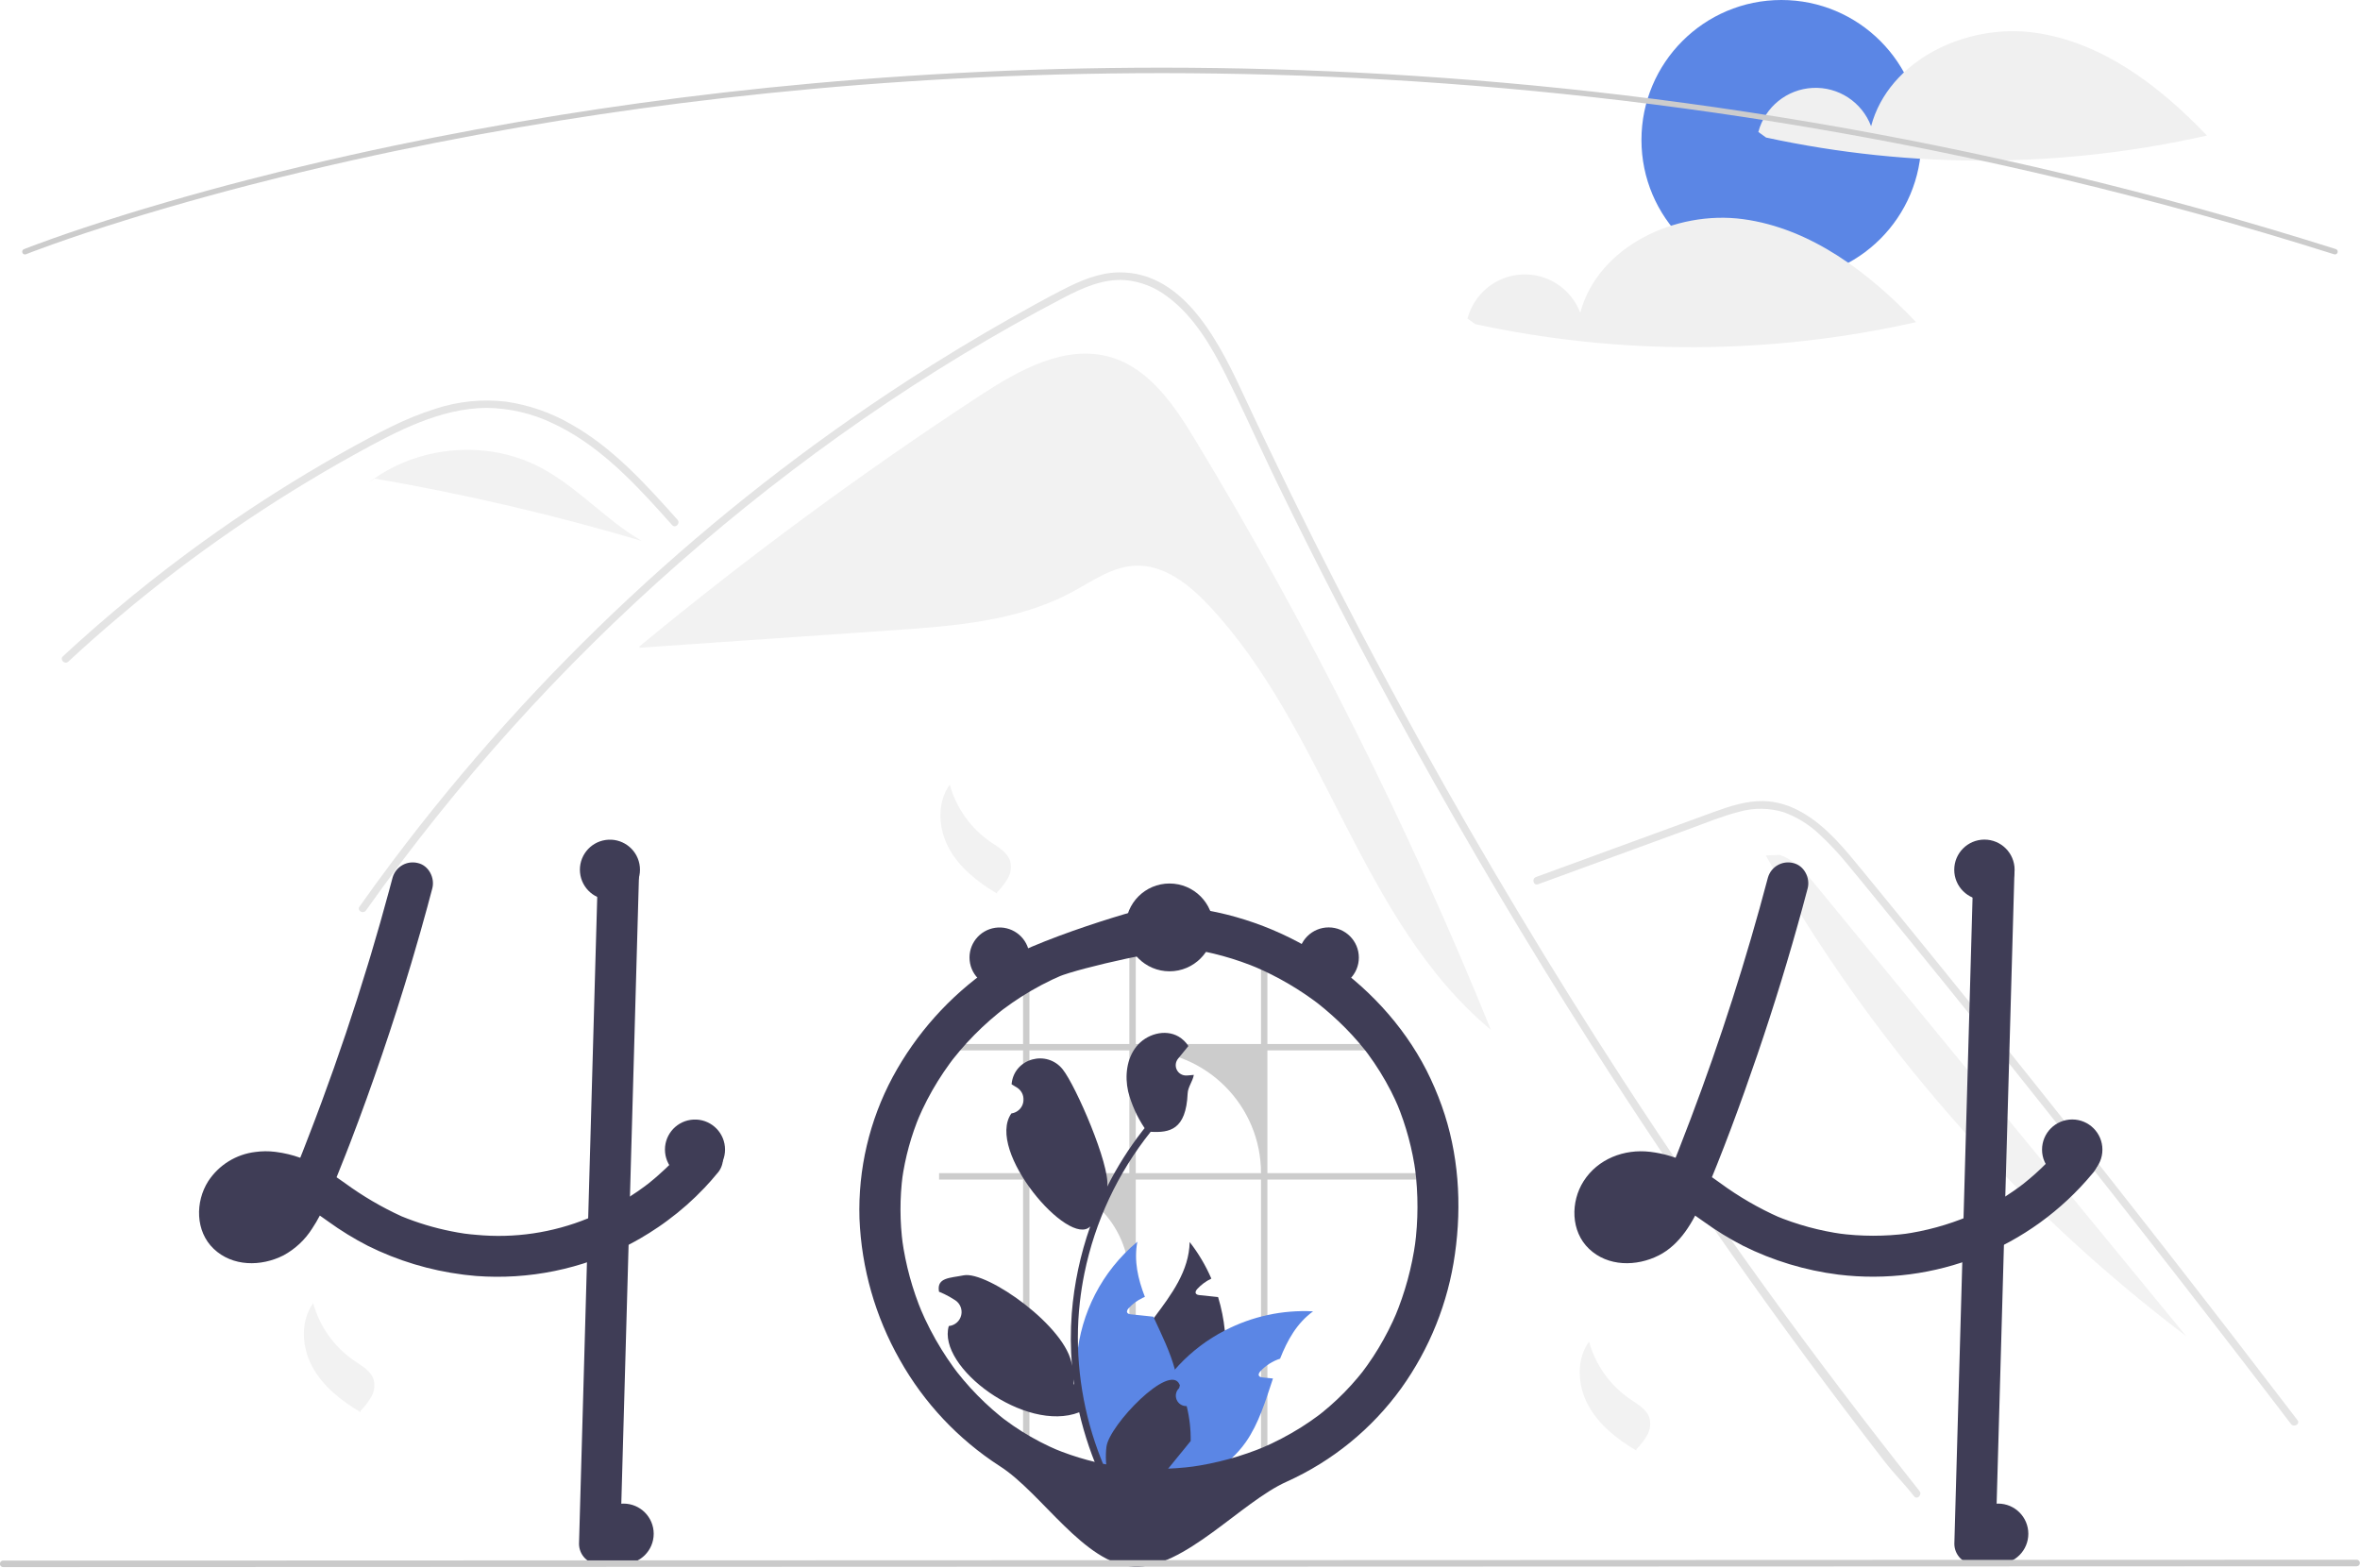
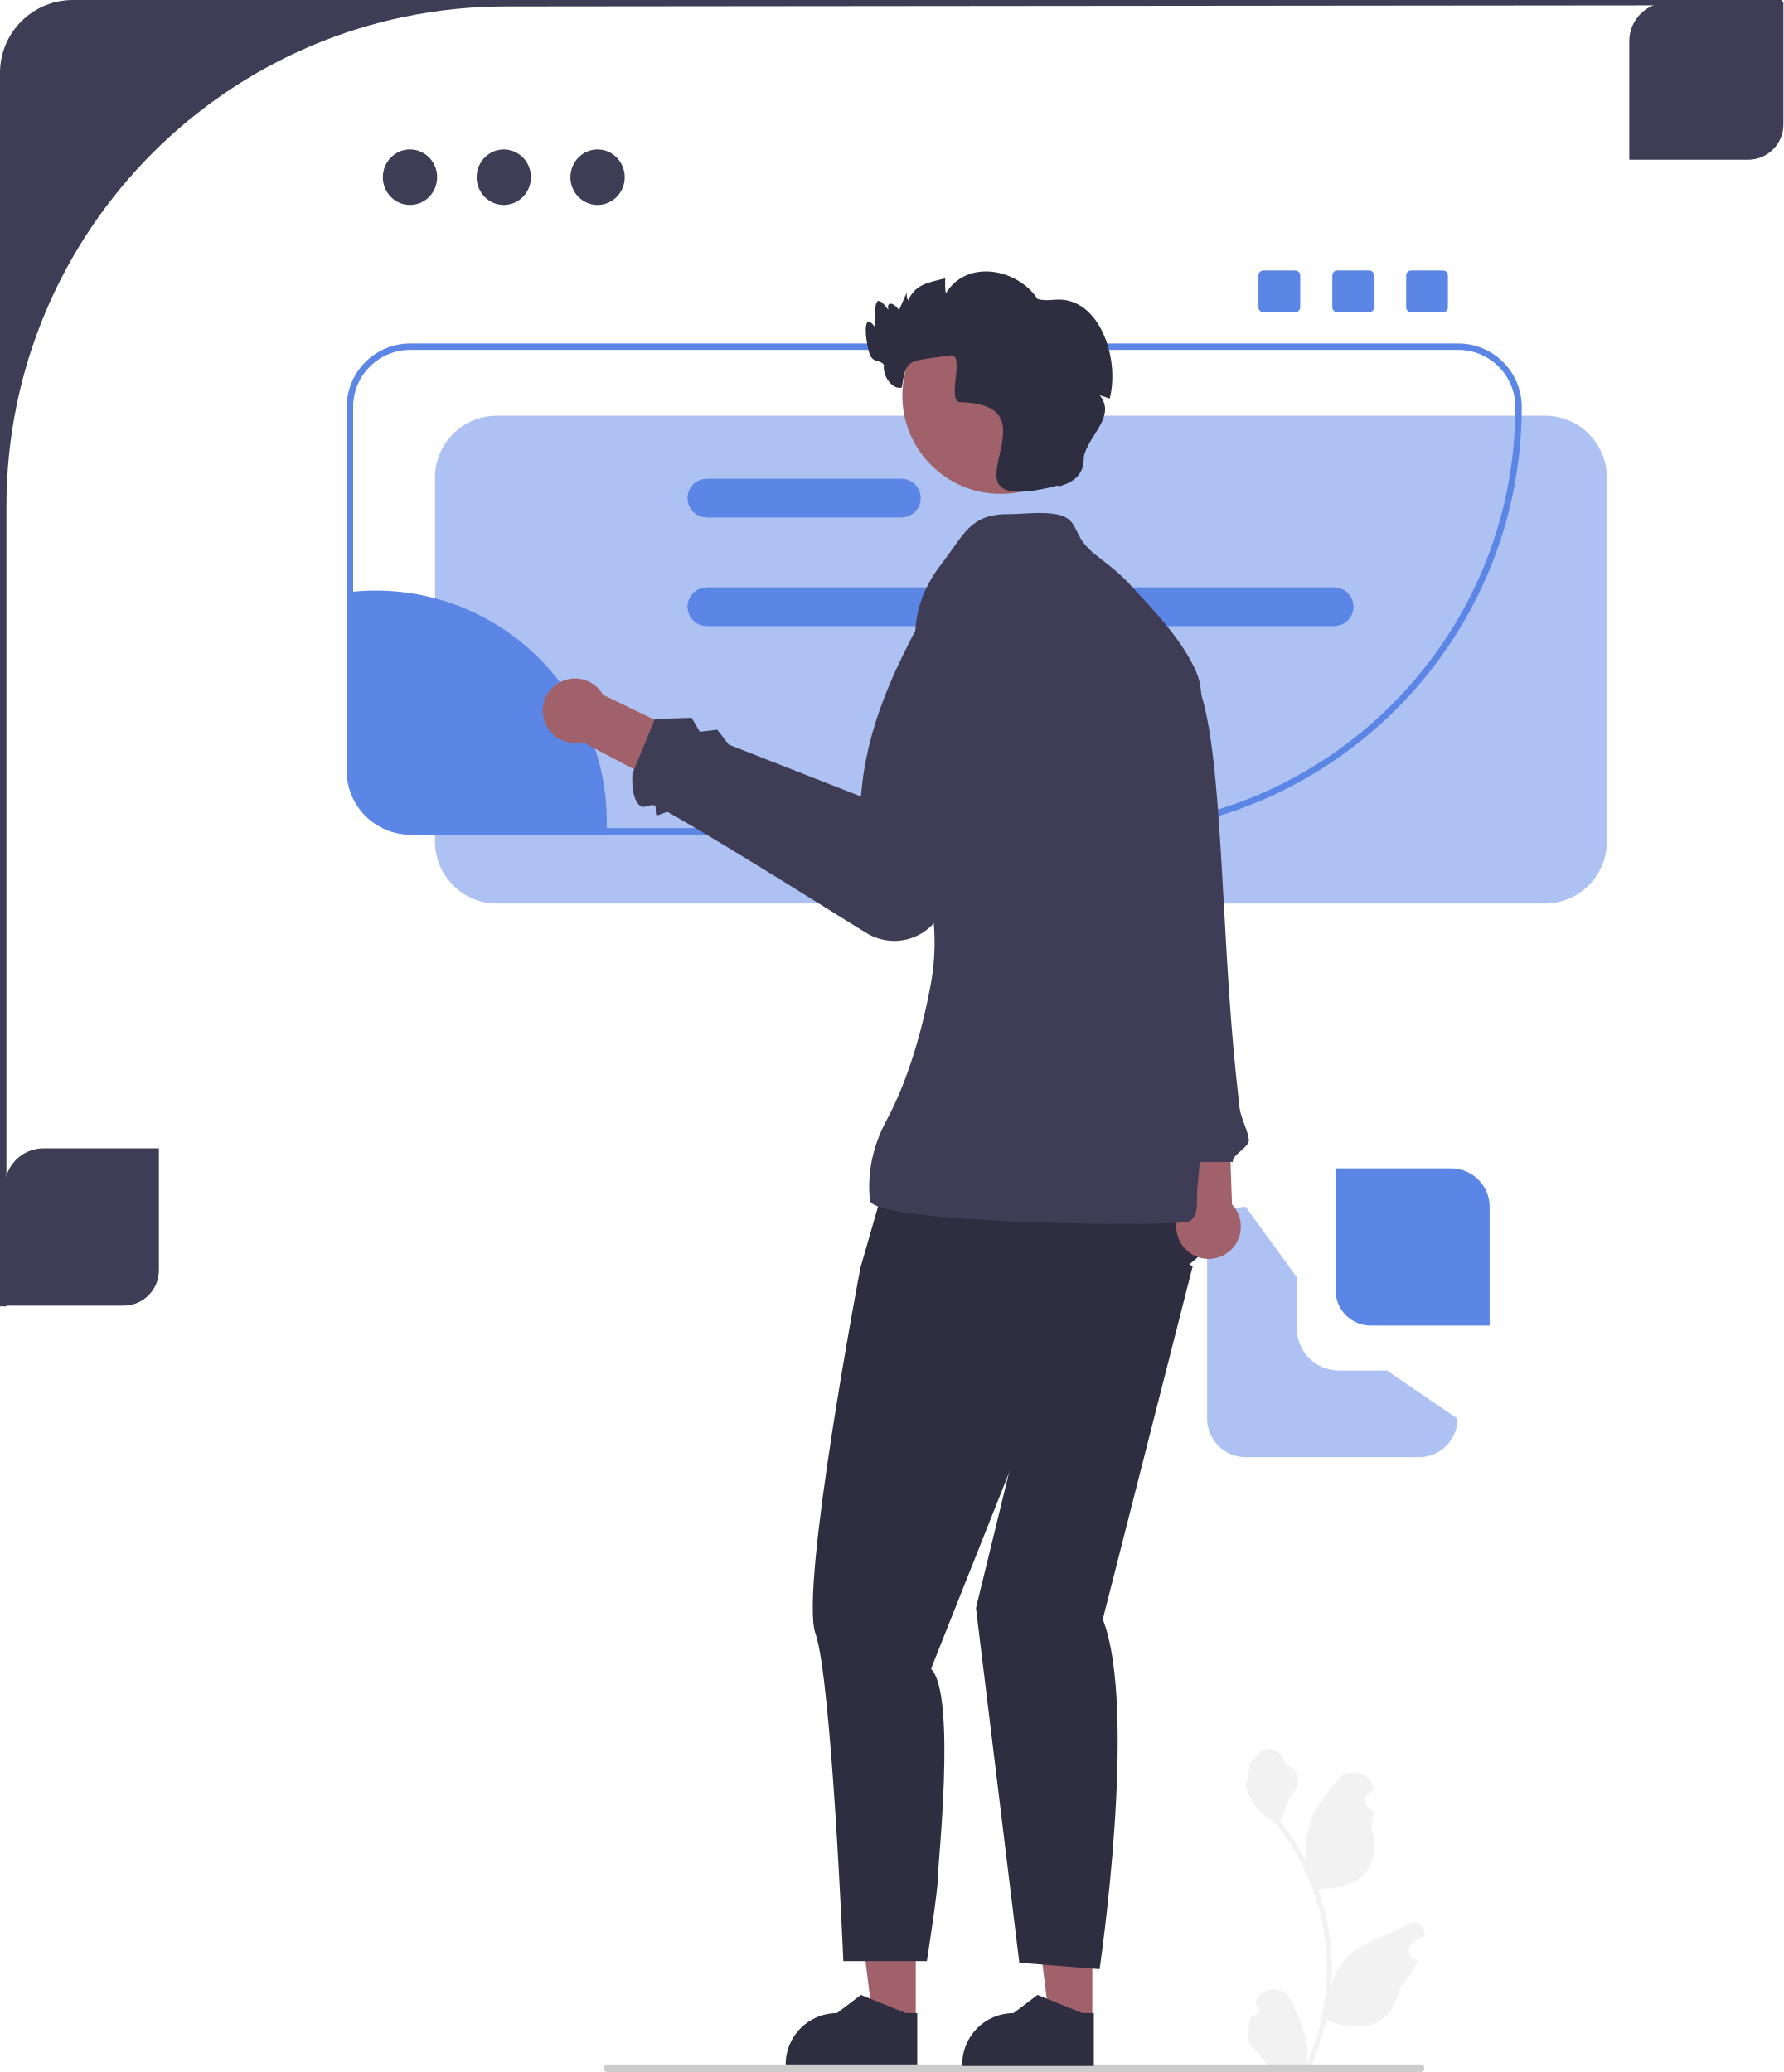
- <svg xmlns="http://www.w3.org/2000/svg" data-name="Layer 1" width="860.131" height="571.148" viewBox="0 0 860.131 571.148">
-   <path d="M605.67,324.953c-7.669-12.684-16.757-26.228-30.99-30.37-16.482-4.796-33.413,4.732-47.775,14.135a1392.157,1392.157,0,0,0-123.893,91.283l.043.492q46.226-3.188,92.451-6.376c22.265-1.535,45.296-3.283,64.972-13.816,7.467-3.997,14.745-9.336,23.206-9.708,10.512-.462,19.677,6.879,26.88,14.549,42.607,45.371,54.937,114.754,102.738,154.616A1516.995,1516.995,0,0,0,605.67,324.953Z" transform="translate(-169.9343 -164.426)" fill="#f2f2f2" />
-   <path d="M867.571,709.781c-4.712-5.95-6.637-7.343-11.285-13.348q-56.764-73.416-106.708-151.792-33.924-53.23-64.483-108.504-14.549-26.278-28.3-52.969-10.67-20.695-20.865-41.638c-1.944-3.988-3.832-7.994-5.711-12.009-4.428-9.442-8.773-18.93-13.439-28.244-5.317-10.616-11.789-21.745-21.553-28.877a29.405,29.405,0,0,0-15.319-5.895c-7.948-.513-15.282,2.769-22.176,6.353-50.439,26.301-97.659,59.276-140.37,96.798A730.778,730.778,0,0,0,303.322,496.247c-1.008,1.439-3.392.064-2.374-1.384q6.009-8.498,12.257-16.813A734.817,734.817,0,0,1,500.805,303.064q18.248-11.826,37.183-22.542c6.362-3.603,12.752-7.16,19.251-10.497,6.371-3.273,13.137-6.215,20.416-6.325,24.77-.385,37.595,27.667,46.405,46.542q4.153,8.911,8.406,17.766,16.075,33.621,33.387,66.628,10.685,20.379,21.837,40.52,34.707,62.718,73.779,122.897c34.506,53.143,68.737,100.089,108.046,149.785C870.596,709.213,868.662,711.175,867.571,709.781Z" transform="translate(-169.9343 -164.426)" fill="#e4e4e4" />
-   <path d="M414.916,355.804c-1.439-1.604-2.869-3.209-4.318-4.813-11.422-12.633-23.679-25.118-39.364-32.361a57.11,57.11,0,0,0-23.927-5.546c-8.562.028-16.932,2.273-24.843,5.418-3.74,1.494-7.398,3.19-11.001,4.996-4.116,2.072-8.159,4.281-12.183,6.509q-11.331,6.27-22.368,13.091-21.961,13.572-42.546,29.216-10.671,8.113-20.902,16.758-9.516,8.031-18.646,16.492c-1.302,1.201-3.245-.743-1.944-1.943,1.604-1.494,3.227-2.979,4.85-4.446q6.875-6.215,13.971-12.193,12.939-10.918,26.549-20.993,21.163-15.676,43.783-29.225,11.304-6.765,22.918-12.963c2.338-1.247,4.703-2.466,7.096-3.621a113.116,113.116,0,0,1,16.868-6.866,60.006,60.006,0,0,1,25.476-2.503,66.327,66.327,0,0,1,23.505,8.131c15.401,8.608,27.346,21.919,38.97,34.909C418.033,355.171,416.099,357.124,414.916,355.804Z" transform="translate(-169.9343 -164.426)" fill="#e4e4e4" />
-   <path d="M730.477,486.711l36.905-13.498,18.323-6.702c5.968-2.183,11.921-4.667,18.09-6.23a28.539,28.539,0,0,1,16.374.209,37.738,37.738,0,0,1,12.771,7.917,103.64,103.64,0,0,1,10.475,11.186c3.989,4.794,7.92,9.639,11.868,14.467q24.441,29.891,48.563,60.041,24.121,30.15,47.92,60.556,23.857,30.48,47.385,61.216,2.882,3.765,5.76,7.534c1.06,1.388,3.449.02,2.375-1.388Q983.582,650.974,959.549,620.184q-24.092-30.864-48.516-61.466-24.424-30.601-49.179-60.937-6.167-7.558-12.354-15.099c-3.48-4.241-6.92-8.527-10.736-12.474-7.005-7.245-15.758-13.648-26.234-13.822-6.16-.102-12.121,1.852-17.844,3.923-6.17,2.232-12.325,4.506-18.486,6.759l-37.163,13.592-9.291,3.398c-1.649.603-.937,3.262.731,2.652Z" transform="translate(-169.9343 -164.426)" fill="#e4e4e4" />
-   <path d="M366.377,334.526c-18.754-9.639-42.771-7.751-60.005,4.291a855.847,855.847,0,0,1,97.371,22.726C390.46,353.759,380.07,341.563,366.377,334.526Z" transform="translate(-169.9343 -164.426)" fill="#f2f2f2" />
-   <path d="M306.188,338.784l-3.61,2.935c1.221-1.027,2.491-1.99,3.795-2.901C306.311,338.807,306.249,338.795,306.188,338.784Z" transform="translate(-169.9343 -164.426)" fill="#f2f2f2" />
-   <path d="M831.549,486.846c-3.633-4.422-7.56-9.052-12.994-10.848l-5.073.2A575.436,575.436,0,0,0,966.749,651.418Q899.149,569.132,831.549,486.846Z" transform="translate(-169.9343 -164.426)" fill="#f2f2f2" />
-   <path d="M516.084,450.367A37.481,37.481,0,0,0,531.015,471.325c2.82,1.92,6.157,3.762,7.122,7.035a8.379,8.379,0,0,1-.874,6.15,24.884,24.884,0,0,1-3.861,5.041l-.137.512c-6.998-4.147-13.656-9.393-17.522-16.551s-4.406-16.539.341-23.145" transform="translate(-169.9343 -164.426)" fill="#f2f2f2" />
-   <path d="M749.084,653.367A37.481,37.481,0,0,0,764.015,674.325c2.82,1.92,6.157,3.762,7.122,7.035a8.379,8.379,0,0,1-.874,6.15,24.884,24.884,0,0,1-3.861,5.041l-.137.512c-6.998-4.147-13.656-9.393-17.522-16.551s-4.406-16.539.341-23.145" transform="translate(-169.9343 -164.426)" fill="#f2f2f2" />
-   <path d="M284.084,639.367A37.481,37.481,0,0,0,299.015,660.325c2.82,1.92,6.157,3.762,7.122,7.035a8.379,8.379,0,0,1-.874,6.15,24.884,24.884,0,0,1-3.861,5.041l-.137.512c-6.998-4.147-13.656-9.393-17.522-16.551s-4.406-16.539.341-23.145" transform="translate(-169.9343 -164.426)" fill="#f2f2f2" />
-   <circle cx="649.249" cy="51" r="51" fill="#5b86e5" />
-   <path d="M911.219,176.296c-24.717-3.341-52.935,10.019-59.341,34.124a21.597,21.597,0,0,0-41.094,2.109l2.83,2.027a372.275,372.275,0,0,0,160.659-.726C957.079,195.76,935.935,179.637,911.219,176.296Z" transform="translate(-169.9343 -164.426)" fill="#f0f0f0" />
-   <path d="M805.219,244.296c-24.717-3.341-52.935,10.019-59.341,34.124a21.597,21.597,0,0,0-41.094,2.109l2.83,2.027a372.275,372.275,0,0,0,160.659-.726C851.079,263.76,829.935,247.637,805.219,244.296Z" transform="translate(-169.9343 -164.426)" fill="#f0f0f0" />
-   <path d="M1020.946,257.154a.982.982,0,0,1-.302-.047C756.237,173.489,523.199,184.424,374.264,208.321c-20.269,3.251-40.591,7.006-60.404,11.161-5.058,1.06-10.306,2.195-15.597,3.378-6.319,1.407-12.554,2.856-18.532,4.306q-3.873.917-7.595,1.849c-3.758.928-7.572,1.895-11.66,2.957-4.568,1.178-9.209,2.413-13.797,3.672a.442.442,0,0,1-.051.015l0.0.001c-5.183,1.415-10.338,2.871-15.323,4.325-2.698.779-5.304,1.548-7.799,2.307-.279.077-.526.151-.776.228l-.536.163c-.311.095-.617.188-.924.275l-.02.006 0.0.001-.812.252c-.968.293-1.912.579-2.841.864-24.545,7.566-38.038,12.949-38.171,13.002a1,1,0,1,1-.744-1.856c.134-.053,13.693-5.463,38.328-13.058.932-.286,1.879-.572,2.85-.866l.754-.234c.026-.01.052-.018.078-.025.305-.087.61-.18.919-.273l.537-.163c.268-.081.531-.161.801-.235,2.479-.754,5.093-1.524,7.798-2.307,4.987-1.455,10.147-2.911,15.334-4.328.016-.006.033-.01.049-.015v-.001c4.604-1.263,9.263-2.503,13.845-3.685,4.094-1.063,7.915-2.032,11.68-2.962q3.738-.93,7.609-1.853c5.985-1.451,12.233-2.902,18.563-4.312,5.299-1.184,10.556-2.322,15.622-3.383,19.843-4.162,40.198-7.923,60.497-11.179C523.096,182.415,756.467,171.463,1021.246,255.201a1.0 1,0,0,1-.301,1.953Z" transform="translate(-169.9343 -164.426)" fill="#ccc" />
-   <path d="M432.923,584.266a6.729,6.729,0,0,0-1.7-2.67,6.43,6.43,0,0,0-.92-.71c-2.61-1.74-6.51-2.13-8.99,0a5.81,5.81,0,0,0-.69.71q-1.11,1.365-2.28,2.67c-1.28,1.46-2.59,2.87-3.96,4.24-.39.38-.78.77-1.18,1.15-.23.23-.46.45-.69.67-.88.84-1.78,1.65-2.69,2.45-.48.43-.96.85-1.45,1.26-.73.61-1.46,1.22-2.2,1.81-.07.05-.14.1-.21.16-.02.01-.03.03-.05.04-.01,0-.02,0-.03.02a.179.179,0,0,0-.07.05c-.22.15-.37.25-.48.34.04-.02.08-.05.12-.07-.18.14-.37.28-.55.42-1.75,1.29-3.54,2.53-5.37,3.69a99.21,99.21,0,0,1-14.22,7.55c-.33.13-.67.27-1.01.4a85.97,85.97,0,0,1-40.85,6.02q-2.13-.165-4.26-.45c-1.64-.24-3.27-.53-4.89-.86a97.932,97.932,0,0,1-18.02-5.44,118.652,118.652,0,0,1-20.66-12.12c-1-.71-2.01-1.42-3.02-2.11,1.15-2.82,2.28-5.64,3.38-8.48.55-1.37,1.08-2.74,1.6-4.12,4.09-10.63,7.93-21.36,11.61-32.13q5.58-16.365,10.53-32.92.51-1.68.99-3.36,2.595-8.745,4.98-17.53c.15-.57.31-1.13.45-1.7q.69-2.52,1.35-5.04c1-3.79-1.26-8.32-5.24-9.23a7.634,7.634,0,0,0-9.22,5.24c-.43,1.62-.86,3.23-1.3,4.85q-3.165,11.745-6.66,23.41-.51,1.68-1.02,3.36-7.71,25.41-16.93,50.31-1.11,3.015-2.25,6.01c-.37.98-.74,1.96-1.12,2.94-.73,1.93-1.48,3.86-2.23,5.79-.43,1.13-.87,2.26-1.31,3.38-.29.71-.57,1.42-.85,2.12a41.809,41.809,0,0,0-8.81-2.12l-.48-.06a27.397,27.397,0,0,0-7.01.06,23.914,23.914,0,0,0-17.24,10.66c-4.77,7.51-4.71,18.25,1.98,24.63,6.89,6.57,17.32,6.52,25.43,2.41a28.351,28.351,0,0,0,10.52-9.86,50.569,50.569,0,0,0,2.74-4.65c.21.14.42.28.63.43.8.56,1.6,1.13,2.39,1.69a111.738,111.738,0,0,0,14.51,8.91,108.359,108.359,0,0,0,34.62,10.47c.27.03.53.07.8.1,1.33.17,2.67.3,4.01.41a103.782,103.782,0,0,0,55.58-11.36q2.175-1.125,4.31-2.36,3.315-1.92,6.48-4.08c1.15-.78,2.27-1.57,3.38-2.4a101.042,101.042,0,0,0,13.51-11.95q2.355-2.475,4.51-5.11a8.061,8.061,0,0,0,2.2-5.3A7.564,7.564,0,0,0,432.923,584.266Zm-165.59,23.82c.21-.15.42-.31.62-.47C267.893,607.766,267.603,607.936,267.333,608.086Zm3.21-3.23c-.23.26-.44.52-.67.78a23.366,23.366,0,0,1-2.25,2.2c-.11.1-.23.2-.35.29a.01.01,0,0,0-.01.01,3.804,3.804,0,0,0-.42.22q-.645.39-1.32.72a17.005,17.005,0,0,1-2.71.75,16.799,16.799,0,0,1-2.13.02h-.02a14.823,14.823,0,0,1-1.45-.4c-.24-.12-.47-.26-.7-.4-.09-.08-.17-.16-.22-.21a2.44,2.44,0,0,1-.27-.29.01.01,0,0,0-.01-.01c-.11-.2-.23-.4-.34-.6a.031.031,0,0,1-.01-.02c-.08-.25-.15-.51-.21-.77a12.511,12.511,0,0,1,.01-1.37,13.467,13.467,0,0,1,.54-1.88,11.068,11.068,0,0,1,.69-1.26c.02-.04.12-.2.23-.38.01-.01.01-.01.01-.02.15-.17.3-.35.46-.51.27-.3.56-.56.85-.83a18.022,18.022,0,0,1,1.75-1.01,19.481,19.481,0,0,1,2.93-.79,24.989,24.989,0,0,1,4.41.04,30.301,30.301,0,0,1,4.1,1.01,36.945,36.945,0,0,1-2.77,4.54C270.623,604.746,270.583,604.806,270.543,604.856Zm-11.12-3.29a2.18,2.18,0,0,1-.31.39A1.409,1.409,0,0,1,259.423,601.566Z" transform="translate(-169.9343 -164.426)" fill="#3f3d56" />
-   <path d="M402.863,482.136q-.135,4.71-.27,9.42-.285,10.455-.59,20.92-.315,11.775-.66,23.54-.165,6.075-.34,12.15-.465,16.365-.92,32.72c-.03,1.13-.07,2.25-.1,3.38q-.225,8.115-.45,16.23-.255,8.805-.5,17.61-.18,6.6-.37,13.21-1.35,47.895-2.7,95.79a7.648,7.648,0,0,1-7.5,7.5,7.561,7.561,0,0,1-7.5-7.5q.75-26.94,1.52-53.88.675-24.36,1.37-48.72.225-8.025.45-16.06.345-12.09.68-24.18c.03-1.13.07-2.25.1-3.38.02-.99.05-1.97.08-2.96q.66-23.475,1.32-46.96.27-9.24.52-18.49.3-10.545.6-21.08c.09-3.09.17-6.17.26-9.26a7.648,7.648,0,0,1,7.5-7.5A7.561,7.561,0,0,1,402.863,482.136Z" transform="translate(-169.9343 -164.426)" fill="#3f3d56" />
-   <path d="M814.291,484.217a893.238,893.238,0,0,1-28.161,87.941c-3.007,7.946-6.083,15.877-9.371,23.712l.756-1.792a54.583,54.583,0,0,1-5.59,10.612q-.229.321-.467.636,1.166-1.49.443-.589c-.254.301-.505.602-.768.895a23.664,23.664,0,0,1-2.249,2.203q-.301.258-.612.504l.938-.729c-.109.257-.873.597-1.111.743a18.254,18.254,0,0,1-2.405,1.219l1.792-.756a19.086,19.086,0,0,1-4.231,1.161l1.994-.268a17.021,17.021,0,0,1-4.298.046l1.994.268a14.002,14.002,0,0,1-3.405-.917l1.792.756a12.012,12.012,0,0,1-1.679-.896c-.271-.177-1.105-.809-.015.025,1.133.866.146.074-.088-.156-.194-.192-.37-.4-.56-.595-.882-.905.996,1.557.397.499a18.182,18.182,0,0,1-.878-1.637l.756,1.792a11.925,11.925,0,0,1-.728-2.651l.268,1.994a13.651,13.651,0,0,1-.003-3.405l-.268,1.994a15.964,15.964,0,0,1,.995-3.68l-.756,1.792a16.729,16.729,0,0,1,1.178-2.298,6.729,6.729,0,0,1,.729-1.071c.049.016-1.269,1.513-.569.757.183-.198.354-.406.539-.602.296-.314.614-.601.926-.898,1.045-.994-1.462.966-.257.179a19.049,19.049,0,0,1,2.749-1.499l-1.792.756a20.311,20.311,0,0,1,4.995-1.34l-1.994.268a25.628,25.628,0,0,1,6.461.076l-1.994-.268a33.211,33.211,0,0,1,7.892,2.22l-1.792-.756c5.39,2.314,10.163,5.749,14.928,9.118a111.95,111.95,0,0,0,14.506,8.906,108.388,108.388,0,0,0,34.622,10.474,103.933,103.933,0,0,0,92.586-36.752,8.078,8.078,0,0,0,2.197-5.303,7.632,7.632,0,0,0-2.197-5.303c-2.752-2.526-7.949-3.239-10.607,0a95.636,95.636,0,0,1-8.107,8.727q-2.017,1.914-4.142,3.71-1.214,1.026-2.461,2.011c-.393.311-1.619,1.138.263-.197-.431.306-.845.64-1.271.955a99.269,99.269,0,0,1-20.332,11.565l1.792-.756a96.836,96.836,0,0,1-24.171,6.622l1.994-.268a97.643,97.643,0,0,1-25.754-.038l1.994.268a99.8,99.8,0,0,1-24.857-6.77l1.792.756a116.025,116.025,0,0,1-21.736-12.591,86.877,86.877,0,0,0-11.113-6.994,42.824,42.824,0,0,0-14.438-4.389c-9.439-1.111-19.057,2.566-24.246,10.72-4.776,7.505-4.714,18.244,1.974,24.625,6.888,6.572,17.318,6.517,25.436,2.406,7.817-3.959,12.513-12.185,15.815-19.942,7.431-17.455,14.01-35.314,20.14-53.263q9.097-26.637,16.499-53.813.917-3.366,1.807-6.739c1.001-3.789-1.261-8.32-5.238-9.226a7.633,7.633,0,0,0-9.226,5.238Z" transform="translate(-169.9343 -164.426)" fill="#3f3d56" />
-   <path d="M889.124,482.136l-2.7,95.793-2.685,95.294-1.518,53.884a7.565,7.565,0,0,0,7.5,7.5,7.649,7.649,0,0,0,7.5-7.5l2.7-95.793,2.685-95.294,1.518-53.884a7.565,7.565,0,0,0-7.5-7.5,7.649,7.649,0,0,0-7.5,7.5Z" transform="translate(-169.9343 -164.426)" fill="#3f3d56" />
-   <path d="M629.526,700.361h2.329V594.319h54.329v-2.323H631.855V547.252H673.81q-.923-1.173-1.899-2.317H631.855V515.382c-.77-.328-1.547-.645-2.329-.944V544.935h-45.652V507.07c-.782.036-1.553.09-2.329.155v37.71h-36.42V516.684c-.782.346-1.553.711-2.317,1.093V544.935h-30.616v2.317h30.616v44.744h-30.616v2.323h30.616V700.361h2.317V594.319a36.413,36.413,0,0,1,36.42,36.42v69.622h2.329V594.319h45.652Zm-84.401-108.365V547.252h36.42v44.744Zm38.749,0V547.252h.914a44.741,44.741,0,0,1,44.738,44.744Z" transform="translate(-169.9343 -164.426)" opacity="0.2" />
-   <path d="M615.303,668.566a63.059,63.059,0,0,1-20.05,33.7c-.74.64-1.48,1.26-2.25,1.87q-2.805.255-5.57.52c-1.53.14-3.04.29-4.54.43l-.27.03-.19-1.64-.76-6.64a37.623,37.623,0,0,1-3.3-32.44c2.64-7.12,7.42-13.41,12.12-19.65,6.49-8.62,12.8-17.14,13.03-27.65a60.544,60.544,0,0,1,7.9,13.33,16.432,16.432,0,0,0-5.12,3.77c-.41.45-.82,1.08-.54,1.62.24.46.84.57,1.36.63,1.25.13,2.51.26,3.76.39,1,.11,2,.21,3,.32a63.99,63.99,0,0,1,2.45,12.18A61.189,61.189,0,0,1,615.303,668.566Z" transform="translate(-169.9343 -164.426)" fill="#3f3d56" />
-   <path d="M648.503,642.356c-5.9,4.29-9.35,10.46-12.03,17.26a16.628,16.628,0,0,0-7.17,4.58c-.41.45-.82,1.08-.54,1.62.24.46.84.57,1.36.63,1.25.13,2.51.26,3.76.39-2.68,8.04-5.14,16.36-9.88,23.15a36.989,36.989,0,0,1-12.03,10.91,38.492,38.492,0,0,1-4.02,1.99q-7.62.585-14.95,1.25-2.805.255-5.57.52c-1.53.14-3.04.29-4.54.43q-.015-.825,0-1.65a63.304,63.304,0,0,1,15.25-39.86c.45-.52.91-1.03,1.38-1.54a61.792,61.792,0,0,1,16.81-12.7A62.654,62.654,0,0,1,648.503,642.356Z" transform="translate(-169.9343 -164.426)" fill="#5b86e5" />
-   <path d="M589.163,699.526l-1.15,3.4-.58,1.73c-1.53.14-3.04.29-4.54.43l-.27.03c-1.66.17-3.31.34-4.96.51-.43-.5-.86-1.01-1.28-1.53a62.03,62.03,0,0,1,8.07-87.11c-1.32,6.91.22,13.53,2.75,20.1-.27.11-.53.22-.78.34a16.432,16.432,0,0,0-5.12,3.77c-.41.45-.82,1.08-.54,1.62.24.46.84.57,1.36.63,1.25.13,2.51.26,3.76.39,1,.11,2,.21,3,.32q.705.075,1.41.15c.07.15.13.29.2.44,2.85,6.18,5.92,12.39,7.65,18.83a43.666,43.666,0,0,1,1.02,4.91A37.604,37.604,0,0,1,589.163,699.526Z" transform="translate(-169.9343 -164.426)" fill="#5b86e5" />
-   <path d="M689.821,554.487c-8.609-16.792-21.946-30.921-37.632-41.304a114.237,114.237,0,0,0-52.563-18.38q-3.69-.335-7.399-.393c-2.921-.044-46.866,12.632-61.587,22.982a114.295,114.295,0,0,0-35.333,39.527,102.5,102.5,0,0,0-12.126,51.633,113.564,113.564,0,0,0,14.703,51.476,110.475,110.475,0,0,0,36.444,38.746C549.667,708.561,565.074,734.51,583.183,735.426c18.246.923,39.054-23.555,55.695-30.987a104.425,104.425,0,0,0,41.726-34.005,110.25,110.25,0,0,0,19.599-48.948c2.574-18.083,1.374-36.733-4.801-54.016a111.86,111.86,0,0,0-5.58-12.983c-1.78-3.505-6.996-4.796-10.261-2.691a7.68,7.68,0,0,0-2.691,10.261q1.568,3.088,2.915,6.278l-.756-1.792a101.151,101.151,0,0,1,6.876,25.538l-.268-1.994a109.229,109.229,0,0,1-.066,28.683l.268-1.994a109.734,109.734,0,0,1-7.555,27.674l.756-1.792a104.212,104.212,0,0,1-6.672,13.098q-1.923,3.186-4.081,6.222c-.632.888-1.283,1.761-1.939,2.631-.856,1.136,1.167-1.483.282-.369-.151.19-.3.38-.452.569q-.681.852-1.382,1.688a93.613,93.613,0,0,1-10.176,10.384q-1.366,1.192-2.778,2.331c-.469.378-.932.773-1.421,1.125.019-.013,1.58-1.199.656-.511-.29.216-.579.436-.87.652q-2.91,2.156-5.974,4.092a103.485,103.485,0,0,1-14.756,7.713l1.792-.756a109.215,109.215,0,0,1-27.597,7.552l1.994-.268a108.154,108.154,0,0,1-28.589.051l1.994.268a99.835,99.835,0,0,1-25.095-6.784l1.792.756a93.643,93.643,0,0,1-13.416-6.991q-3.174-2-6.184-4.247c-.286-.214-.57-.43-.855-.645-.915-.691.658.51.67.518a19.169,19.169,0,0,1-1.535-1.225q-1.454-1.184-2.861-2.422a101.989,101.989,0,0,1-10.493-10.709q-1.213-1.434-2.374-2.911c-.335-.426-.947-1.29.404.529-.178-.239-.362-.474-.542-.712q-.647-.858-1.276-1.728-2.203-3.048-4.188-6.246a109.29,109.29,0,0,1-7.805-15.108l.756,1.792a106.588,106.588,0,0,1-7.34-26.837l.268,1.994a97.866,97.866,0,0,1-.048-25.636l-.268,1.994A94.673,94.673,0,0,1,505.276,570.55l-.756,1.792a101.557,101.557,0,0,1,7.195-13.856q2.066-3.323,4.378-6.485.525-.718,1.062-1.428c.324-.428,1.215-1.493-.305.388.149-.184.293-.374.439-.56q1.269-1.608,2.6-3.165A107.402,107.402,0,0,1,530.772,536.215q1.474-1.292,2.995-2.529.691-.562,1.391-1.113c.187-.147.376-.291.562-.439-1.997,1.59-.555.433-.102.093q3.134-2.348,6.435-4.461a103.644,103.644,0,0,1,15.387-8.108l-1.792.756c7.76-3.258,42.141-10.949,48.394-10.11l-1.994-.268A106.225,106.225,0,0,1,628.768,517.419l-1.792-.756a110.313,110.313,0,0,1,12.6,6.329q3.043,1.784,5.967,3.763,1.384.937,2.738,1.915.677.489,1.346.989c.248.185.494.373.741.558,1.039.779-1.431-1.128-.342-.267a110.843,110.843,0,0,1,10.368,9.253q2.401,2.445,4.637,5.045,1.147,1.334,2.246,2.708c.364.455,1.605,2.101.084.085.372.493.747.982,1.114,1.479a97.977,97.977,0,0,1,8.392,13.538c1.793,3.498,6.987,4.802,10.261,2.691A7.677,7.677,0,0,0,689.821,554.487Z" transform="translate(-169.9343 -164.426)" fill="#3f3d56" />
-   <path d="M602.431,676.882a3.78,3.78,0,0,1-2.739-6.551c.095-.379.164-.651.259-1.03q-.051-.124-.103-.247c-3.48-8.298-25.685,14.833-26.645,22.632a30.029,30.029,0,0,0,.527,10.328A120.392,120.392,0,0,1,562.778,652.01a116.202,116.202,0,0,1,.721-12.963q.597-5.293,1.657-10.511a121.787,121.787,0,0,1,24.151-51.616c6.874.384,12.898-.663,13.48-13.985.103-2.37,1.861-4.422,2.248-6.756-.656.086-1.323.14-1.979.183-.204.011-.42.021-.624.032l-.077.003a3.745,3.745,0,0,1-3.076-6.101q.425-.523.851-1.046c.43-.538.871-1.065,1.302-1.603a1.865,1.865,0,0,0,.14-.161c.495-.613.99-1.216,1.485-1.829a10.829,10.829,0,0,0-3.55-3.432c-4.959-2.905-11.801-.893-15.384,3.593-3.593,4.486-4.271,10.779-3.023,16.384a43.398,43.398,0,0,0,6.003,13.383c-.269.344-.549.678-.818,1.022a122.574,122.574,0,0,0-12.794,20.268c1.016-7.939-11.412-36.608-16.218-42.681-5.773-7.294-17.611-4.111-18.628,5.136q-.015.134-.029.268,1.071.604,2.096,1.282a5.127,5.127,0,0,1-2.067,9.33l-.105.016c-9.556,13.644,21.077,49.155,28.745,41.181a125.11,125.11,0,0,0-6.734,31.693,118.664,118.664,0,0,0,.086,19.16l-.032-.226C558.902,648.154,529.674,627.514,521.139,629.233c-4.917.99-9.76.765-9.013,5.725q.018.119.036.237a34.442,34.442,0,0,1,3.862,1.861q1.071.604,2.096,1.282a5.127,5.127,0,0,1-2.067,9.33l-.105.016c-.075.011-.14.022-.215.032-4.35,14.966,27.907,39.12,47.518,31.435h.011a125.075,125.075,0,0,0,8.402,24.528H601.679c.108-.334.204-.678.301-1.011a34.102,34.102,0,0,1-8.305-.495c2.227-2.733,4.454-5.487,6.681-8.219a1.861,1.861,0,0,0,.14-.161c1.13-1.398,2.27-2.786,3.399-4.185l.001-.002a49.952,49.952,0,0,0-1.464-12.725Zm-34.371-67.613.016-.021-.016.043Zm-6.648,59.932-.258-.581c.011-.42.011-.839,0-1.269,0-.118-.021-.237-.021-.355.097.742.183,1.485.29,2.227Z" transform="translate(-169.9343 -164.426)" fill="#3f3d56" />
-   <circle cx="95.249" cy="439" r="11" fill="#3f3d56" />
-   <circle cx="227.249" cy="559" r="11" fill="#3f3d56" />
-   <circle cx="728.249" cy="559" r="11" fill="#3f3d56" />
-   <circle cx="755.249" cy="419" r="11" fill="#3f3d56" />
-   <circle cx="723.249" cy="317" r="11" fill="#3f3d56" />
-   <path d="M434.183,583.426a10.949,10.949,0,1,1-.21-2.16A10.992,10.992,0,0,1,434.183,583.426Z" transform="translate(-169.9343 -164.426)" fill="#3f3d56" />
-   <circle cx="484.249" cy="349" r="11" fill="#3f3d56" />
-   <path d="M545.183,513.426a10.949,10.949,0,1,1-.21-2.16A10.992,10.992,0,0,1,545.183,513.426Z" transform="translate(-169.9343 -164.426)" fill="#3f3d56" />
-   <path d="M403.183,481.426a10.949,10.949,0,1,1-.21-2.16A10.992,10.992,0,0,1,403.183,481.426Z" transform="translate(-169.9343 -164.426)" fill="#3f3d56" />
-   <circle cx="599.249" cy="443" r="11" fill="#3f3d56" />
-   <circle cx="426.249" cy="338" r="16" fill="#3f3d56" />
-   <path d="M1028.875,735.267l-857.75.307a1.191,1.191,0,1,1,0-2.381l857.75-.307a1.191,1.191,0,0,1,0,2.381Z" transform="translate(-169.9343 -164.426)" fill="#cacaca" />
+ <svg xmlns="http://www.w3.org/2000/svg" width="555.5" height="645.545" viewBox="0 0 555.5 645.545">
+   <path d="M38.5,406.773H1.5v-37c0-6.6,5.4-12,12-12H49.5v38c0,6.065-4.935,11-11,11Z" fill="#3f3d56" />
+   <path d="M544.5,49.773h-37V12.773c0-6.6,5.4-12,12-12h36V38.773c0,6.065-4.935,11-11,11Z" fill="#3f3d56" />
+   <g>
+     <polygon points="285.241 629.768 271.914 629.767 265.575 578.362 285.244 578.364 285.241 629.768" fill="#a0616a" />
+     <path d="M285.71,643.671l-40.982-.002v-.518c.001-8.809,7.142-15.951,15.952-15.951h.001l7.486-5.679,13.967,5.68,3.578,0-.001,16.47Z" fill="#2f2e41" />
+   </g>
+   <path d="M276.795,364.463l-8.795,30.537s-19,99.935-14,113.935,8.685,102.065,8.685,102.065h26.016s3.504-22.341,3.402-25.703c-.102-3.362,5.898-57.362-2.102-65.362l35-88,55-46-21.567-26.77-81.638,5.299Z" fill="#2f2e41" />
+   <path d="M404,414v-16l-16-22c-6.6,0-12,5.4-12,12v54c0,6.6,5.4,12,12,12h54c6.6,0,12-5.4,12-12l-22-15h-15c-7.168,0-13-5.832-13-13Z" fill="#5b86e5" opacity=".5" />
+   <path d="M481.22,281.5H154.78c-10.631,0-19.279-8.649-19.279-19.28v-113.44c0-10.631,8.648-19.28,19.279-19.28H481.22c10.631,0,19.28,8.649,19.28,19.28v113.44c0,10.631-8.649,19.28-19.28,19.28Z" fill="#5b86e5" opacity=".5" />
+   <path d="M340.78,260H127.78c-10.907,0-19.78-8.874-19.78-19.78V126.78c0-10.907,8.873-19.78,19.78-19.78H454.22c10.907,0,19.78,8.874,19.78,19.78,0,73.458-59.762,133.22-133.22,133.22ZM127.78,109c-9.804,0-17.78,7.976-17.78,17.78v113.44c0,9.804,7.976,17.78,17.78,17.78h213c72.355,0,131.22-58.865,131.22-131.22,0-9.804-7.976-17.78-17.78-17.78H127.78Z" fill="#5b86e5" />
+   <g>
+     <path d="M367.8,377.044l-2.117-29.963,16.948-3.597,1.111,31.758c.668,.704,1.246,1.516,1.702,2.43,2.479,4.968,.462,11.006-4.507,13.486-4.968,2.479-11.006,.462-13.486-4.507-1.581-3.169-1.327-6.768,.349-9.606Z" fill="#a0616a" />
+     <path d="M340.895,184.923l-6.52,4.859,16.025,91.379-2.343,5.595,3.125,2.939,.958,7.028,12.618,65.278h19.242c-.282-2.268,5.281-4.592,5-7-.321-2.753-2.575-6.918-2.895-9.827-.099-.901-.199-1.808-.298-2.722-.146-1.341-.292-2.696-.438-4.063-.113-1.058-.227-2.124-.34-3.197-2.46-23.216-3.472-49.342-4.893-71.901-1.812-28.76-4.289-51.724-11.282-55.476l-27.959-22.893Z" fill="#3f3d56" />
+   </g>
+   <path d="M389.535,628.212c2.066,.129,3.208-2.437,1.645-3.933l-.155-.618c.02-.05,.041-.099,.062-.148,2.089-4.982,9.17-4.947,11.241,.042,1.839,4.428,4.179,8.864,4.756,13.546,.258,2.067,.142,4.172-.316,6.2,4.308-9.411,6.575-19.687,6.575-30.021,0-2.597-.142-5.193-.433-7.783-.239-2.119-.568-4.224-.995-6.31-2.306-11.277-7.299-22.018-14.5-30.99-3.462-1.892-6.349-4.851-8.093-8.397-.626-1.279-1.117-2.655-1.35-4.056,.394,.052,1.486-5.949,1.188-6.317,.549-.833,1.532-1.247,2.131-2.06,2.982-4.043,7.091-3.337,9.236,2.157,4.582,2.313,4.627,6.148,1.815,9.837-1.789,2.347-2.035,5.522-3.604,8.035,.162,.207,.329,.407,.491,.614,2.961,3.798,5.522,7.88,7.681,12.169-.61-4.766,.291-10.508,1.826-14.21,1.748-4.217,5.025-7.769,7.91-11.415,3.466-4.379,10.573-2.468,11.184,3.083,.006,.054,.012,.107,.017,.161-.429,.242-.848,.499-1.259,.77-2.339,1.547-1.531,5.174,1.241,5.602l.063,.01c-.155,1.544-.42,3.074-.807,4.579,3.702,14.316-4.29,19.53-15.701,19.764-.252,.129-.497,.258-.749,.381,1.156,3.255,2.08,6.594,2.764,9.979,.614,2.99,1.04,6.013,1.279,9.049,.297,3.83,.271,7.68-.052,11.503l.019-.136c.82-4.211,3.107-8.145,6.427-10.87,4.946-4.063,11.933-5.559,17.268-8.824,2.568-1.572,5.859,.459,5.411,3.437l-.022,.143c-.794,.323-1.569,.698-2.319,1.117-.429,.242-.848,.499-1.259,.77-2.339,1.547-1.531,5.174,1.241,5.602l.063,.01c.045,.006,.084,.013,.129,.019-1.363,3.236-3.262,6.239-5.639,8.829-2.315,12.497-12.256,13.683-22.89,10.044h-.006c-1.163,5.064-2.861,10.011-5.044,14.726h-18.02c-.065-.2-.123-.407-.181-.607,1.666,.103,3.346,.006,4.986-.297-1.337-1.641-2.674-3.294-4.011-4.935-.032-.032-.058-.065-.084-.097-.678-.84-1.363-1.673-2.041-2.512l-0-.001c-.042-2.578,.267-5.147,.879-7.64l.001-0Z" fill="#f2f2f2" />
+   <path d="M187.983,644.355c0,.66,.53,1.19,1.19,1.19h253.29c.66,0,1.19-.53,1.19-1.19,0-.66-.53-1.19-1.19-1.19H189.173c-.66,0-1.19,.53-1.19,1.19Z" fill="#ccc" />
+   <path d="M22.69,0C10.159,0,0,10.159,0,22.69V407H2V157.68C2,71.7,71.7,2,157.68,2l397.684-.364-.364-1.636H22.69Z" fill="#3f3d56" />
+   <path d="M189,256c0,1.34-.04,2.68-.11,4h-61.11c-10.37,0-18.78-8.41-18.78-18.78v-56.78c2.63-.29,5.3-.44,8-.44,39.76,0,72,32.24,72,72Z" fill="#5b86e5" />
+   <path d="M415.551,182.996H220.182c-3.33,0-6.036,2.706-6.036,6.036s2.706,6.036,6.036,6.036h195.369c3.33,0,6.036-2.706,6.036-6.036s-2.706-6.036-6.036-6.036Z" fill="#5b86e5" />
+   <path d="M280.756,149.152h-60.575c-3.33,0-6.036,2.706-6.036,6.036s2.706,6.036,6.036,6.036h60.575c3.33,0,6.036-2.706,6.036-6.036s-2.706-6.036-6.036-6.036Z" fill="#5b86e5" />
+   <g>
+     <polygon points="340.241 629.768 326.914 629.767 320.575 578.362 340.244 578.364 340.241 629.768" fill="#a0616a" />
+     <path d="M340.71,643.671l-40.982-.002v-.518c.001-8.809,7.142-15.951,15.952-15.951h.001l7.486-5.679,13.967,5.68,3.578,0-.001,16.47Z" fill="#2f2e41" />
+   </g>
+   <path d="M312.5,376.5l7,61-15.5,63.5,13.5,110.5,25,2s12-81,1-109l28-110-21-12-38-6Z" fill="#2f2e41" />
+   <path d="M338.583,170.386c-4.412-4.71-2.901-9-9.722-10.203-4.624-.815-10.189,.002-14.924-.002-11.9-.011-13.689,6.569-20.54,15.311-17.647,22.517-1.229,40.586-5.397,67.508-3.873,25.014,6.506,38.636,1.909,63.718-2.188,11.939-6.43,28.75-13.852,42.481-4.098,7.581-6.063,16.401-5.058,24.802,.89,7.435,96.907,8.302,99.564,6.472,3.129-2.154,2.071-6.772,2.376-9.989,.828-8.716,1.67-14.822-.423-23.725-1.967-8.366-1.93-18.086-1.957-26.732-.026-8.336-11.768,5.426-11.085-2.896,.87-10.614,2.595-20.998,4.495-31.516,1.471-8.141,2.047-16.506,4.208-24.477,2.489-9.182,5.456-17.259,5.556-26.888,.078-7.496,1.887-17.974-1.093-24.841-4.39-10.117-13.243-19.227-20.712-27.33-3.714-4.029-7.401-6.651-11.643-9.991" fill="#3f3d56" />
+   <g>
+     <path d="M187.849,216.49l27.035,13.091-5.324,16.487-28.09-14.858c-.943,.228-1.935,.325-2.954,.265-5.543-.325-9.773-5.083-9.448-10.626,.325-5.543,5.083-9.773,10.626-9.448,3.535,.207,6.53,2.221,8.156,5.088Z" fill="#a0616a" />
+     <path d="M270.775,291.212c-2.59-1.372-42.035-26.527-62.775-38.212-.389-.219-3.066,1.215-3.439,1.005-.57-.321-.028-2.705-.561-3.005-1.155-.651-3.312,.823-4.269,.284-3.465-1.953-2.731-10.284-2.731-10.284l7-17,11.444-.365,2.556,4.365,5.426-.654,3.574,4.654,41.192,16.162c1.601-21.478,10.19-39.197,19.494-56.53l3.761,.711c9.484,1.792,15.81,10.818,14.258,20.345l-10.862,66.676c-1.052,6.204-5.441,11.206-11.455,13.054-4.346,1.336-8.855,.784-12.613-1.205Z" fill="#3f3d56" />
+   </g>
+   <circle cx="311.671" cy="123.257" r="30.605" fill="#a0616a" />
+   <path d="M345.639,124.188c-1.07-.43-2.14-.79-3.07-1.02,5.252,6.612-3.614,12.414-4.99,19.18,.115,5.372-2.822,7.808-7.96,9.28l.12-.42c-41.791,10.705,2.293-24.929-30.38-25.911-4.98,.291,1.671-15.367-3.45-14.579-13,2-13.606,.626-14.999,10.001-2.531,.829-6.001-3.001-5.59-7.001-.926-1.683-3.347-.606-4.32-3.16-1.03-1.95-2.99-14.7,1.48-8.74,.296-4.069-.855-12.387,4.22-5.28-.66-3.233,2.146-1.833,3.32,.09,.83-1.89,1.66-3.77,2.48-5.66-.23,.85-.08,1.78,.34,2.62,2.359-5.011,5.96-5.465,11.58-6.88-.065,1.535-.03,3.331,.18,4.72,6.525-10.811,22.328-7.791,28.629,1.761,3.993,.912,5.681-.47,9.681,.529,10.748,2.687,15.661,19.26,12.73,30.47Z" fill="#2f2e41" />
+   <path d="M427,413h37v-37c0-6.6-5.4-12-12-12h-36v38c0,6.065,4.935,11,11,11Z" fill="#5b86e5" />
+   <ellipse cx="127.706" cy="55.21" rx="8.457" ry="8.645" fill="#3f3d56" />
+   <ellipse cx="156.92" cy="55.21" rx="8.457" ry="8.645" fill="#3f3d56" />
+   <ellipse cx="186.134" cy="55.21" rx="8.457" ry="8.645" fill="#3f3d56" />
+   <path d="M393.5,84.273c-.827,0-1.5,.673-1.5,1.5v10c0,.827,.673,1.5,1.5,1.5h10c.827,0,1.5-.673,1.5-1.5v-10c0-.827-.673-1.5-1.5-1.5h-10Z" fill="#5b86e5" />
+   <path d="M416.5,84.273c-.827,0-1.5,.673-1.5,1.5v10c0,.827,.673,1.5,1.5,1.5h10c.827,0,1.5-.673,1.5-1.5v-10c0-.827-.673-1.5-1.5-1.5h-10Z" fill="#5b86e5" />
+   <path d="M439.5,84.273c-.827,0-1.5,.673-1.5,1.5v10c0,.827,.673,1.5,1.5,1.5h10c.827,0,1.5-.673,1.5-1.5v-10c0-.827-.673-1.5-1.5-1.5h-10Z" fill="#5b86e5" />
</svg>
